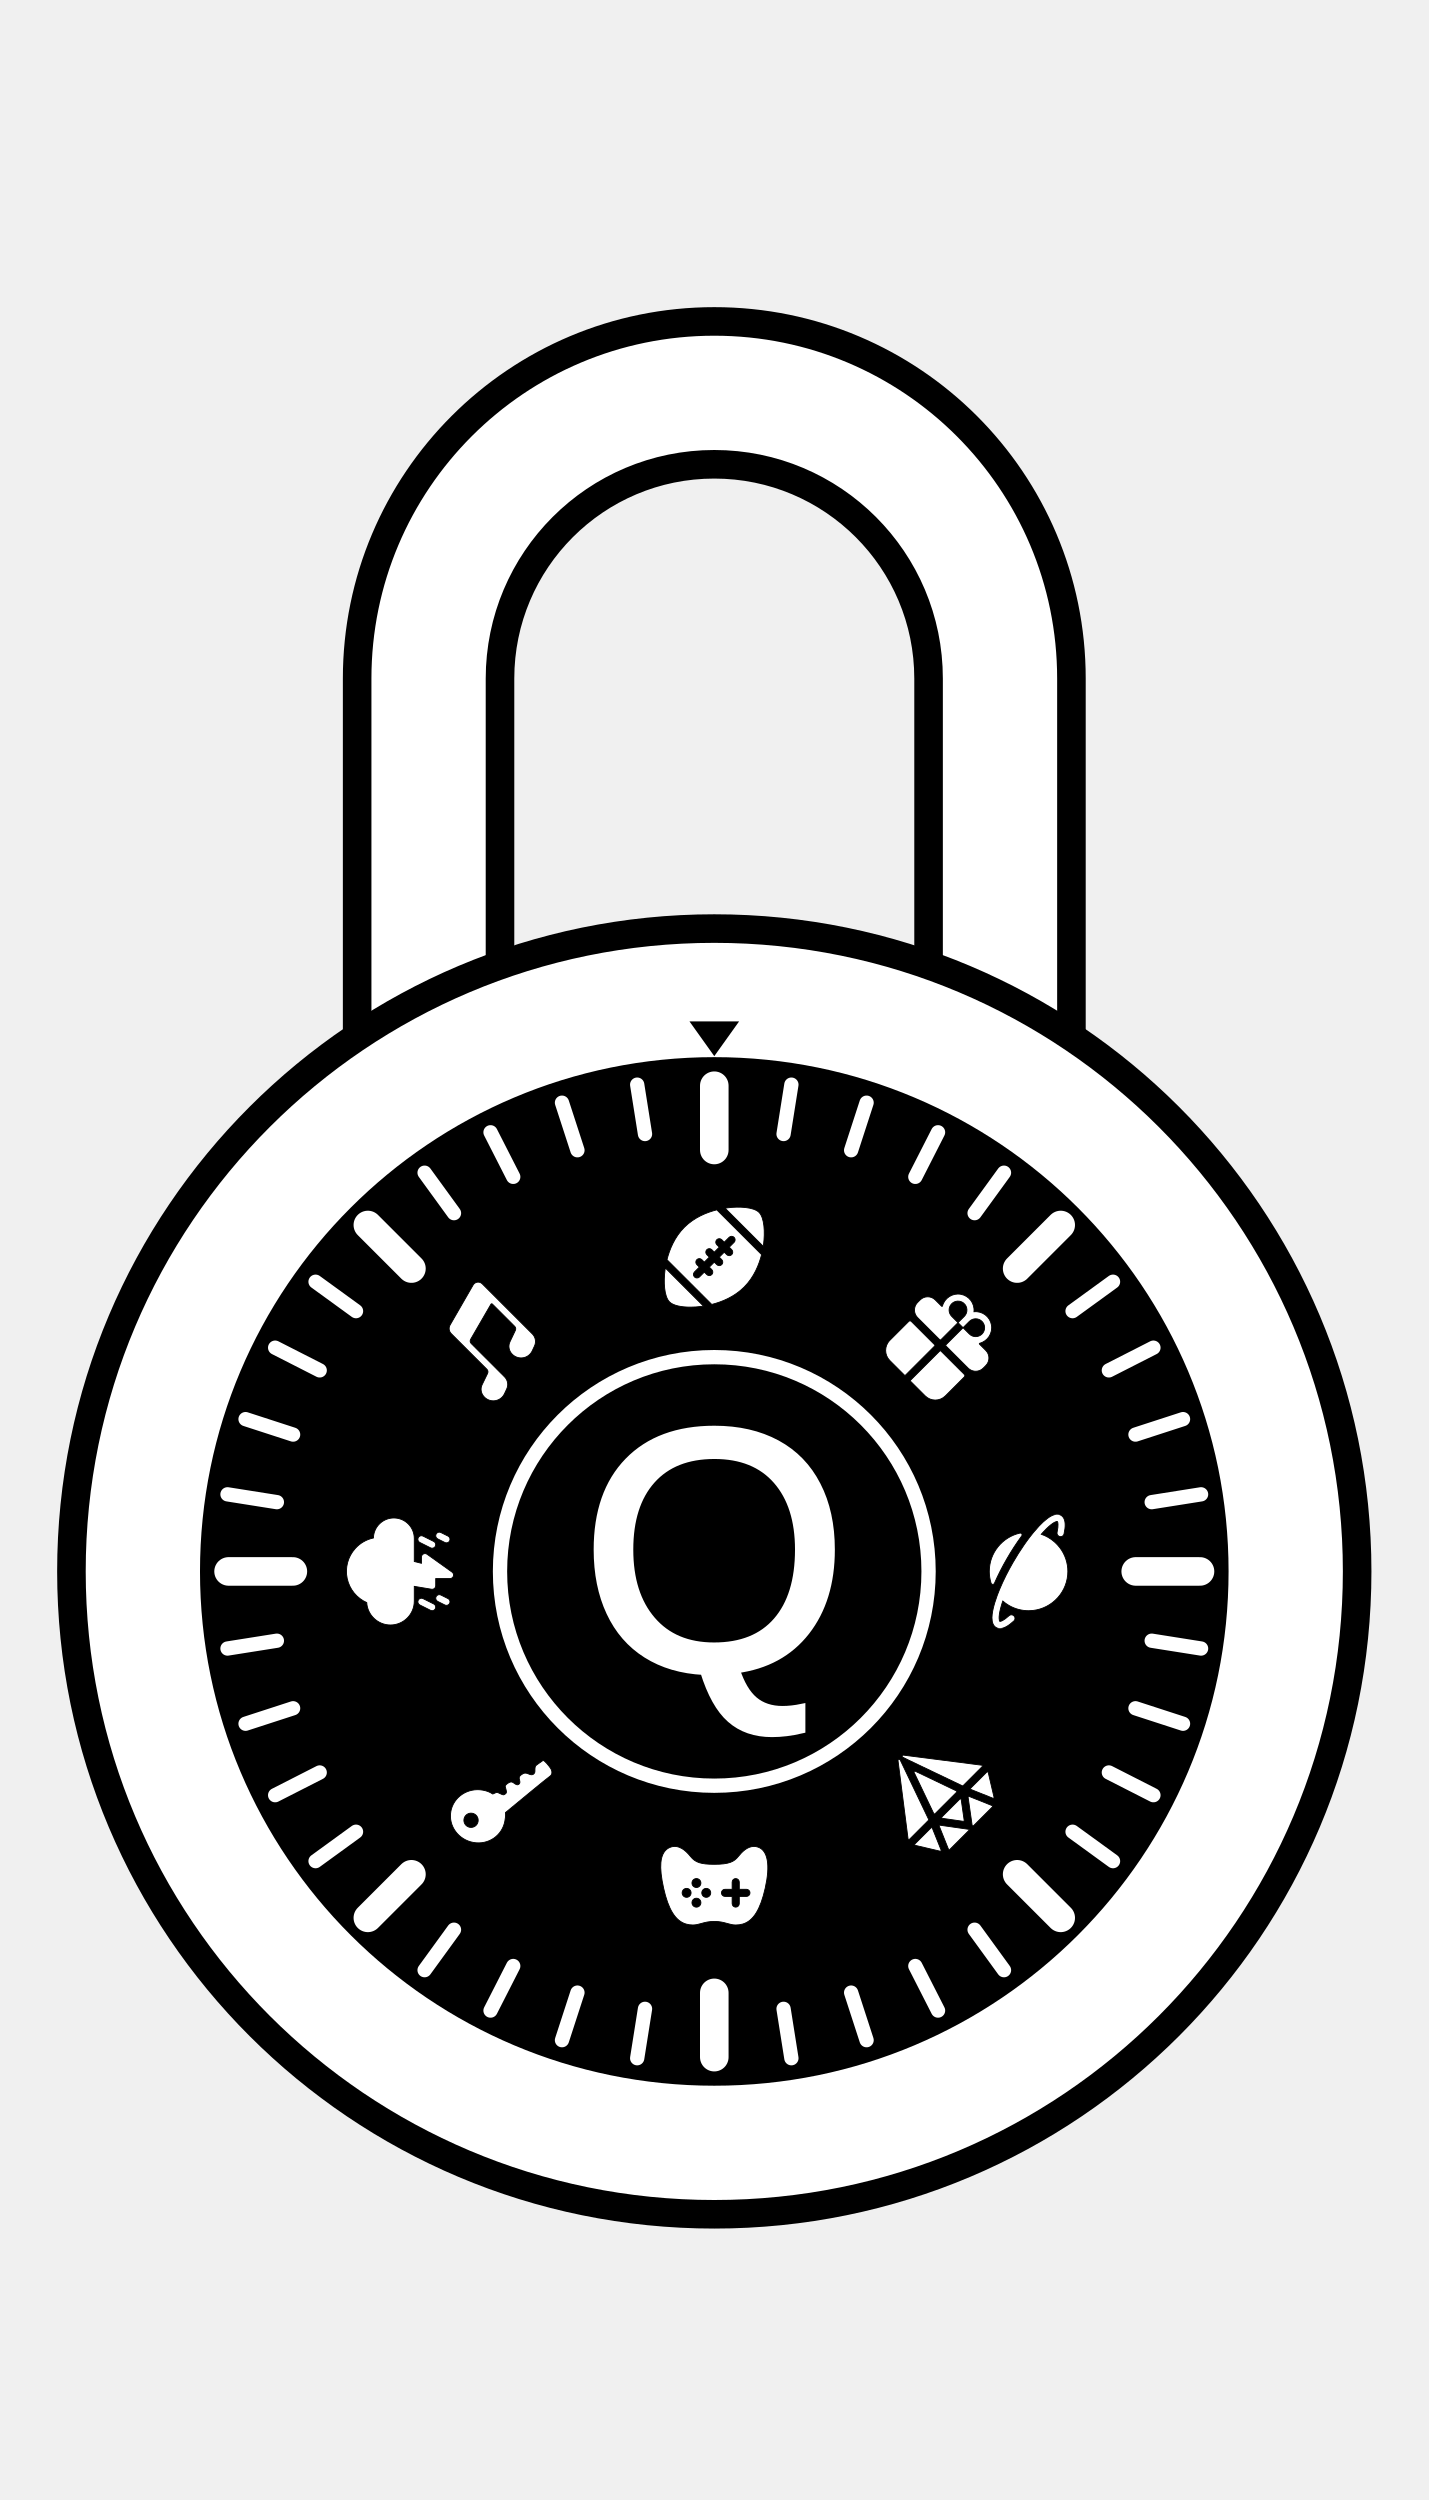
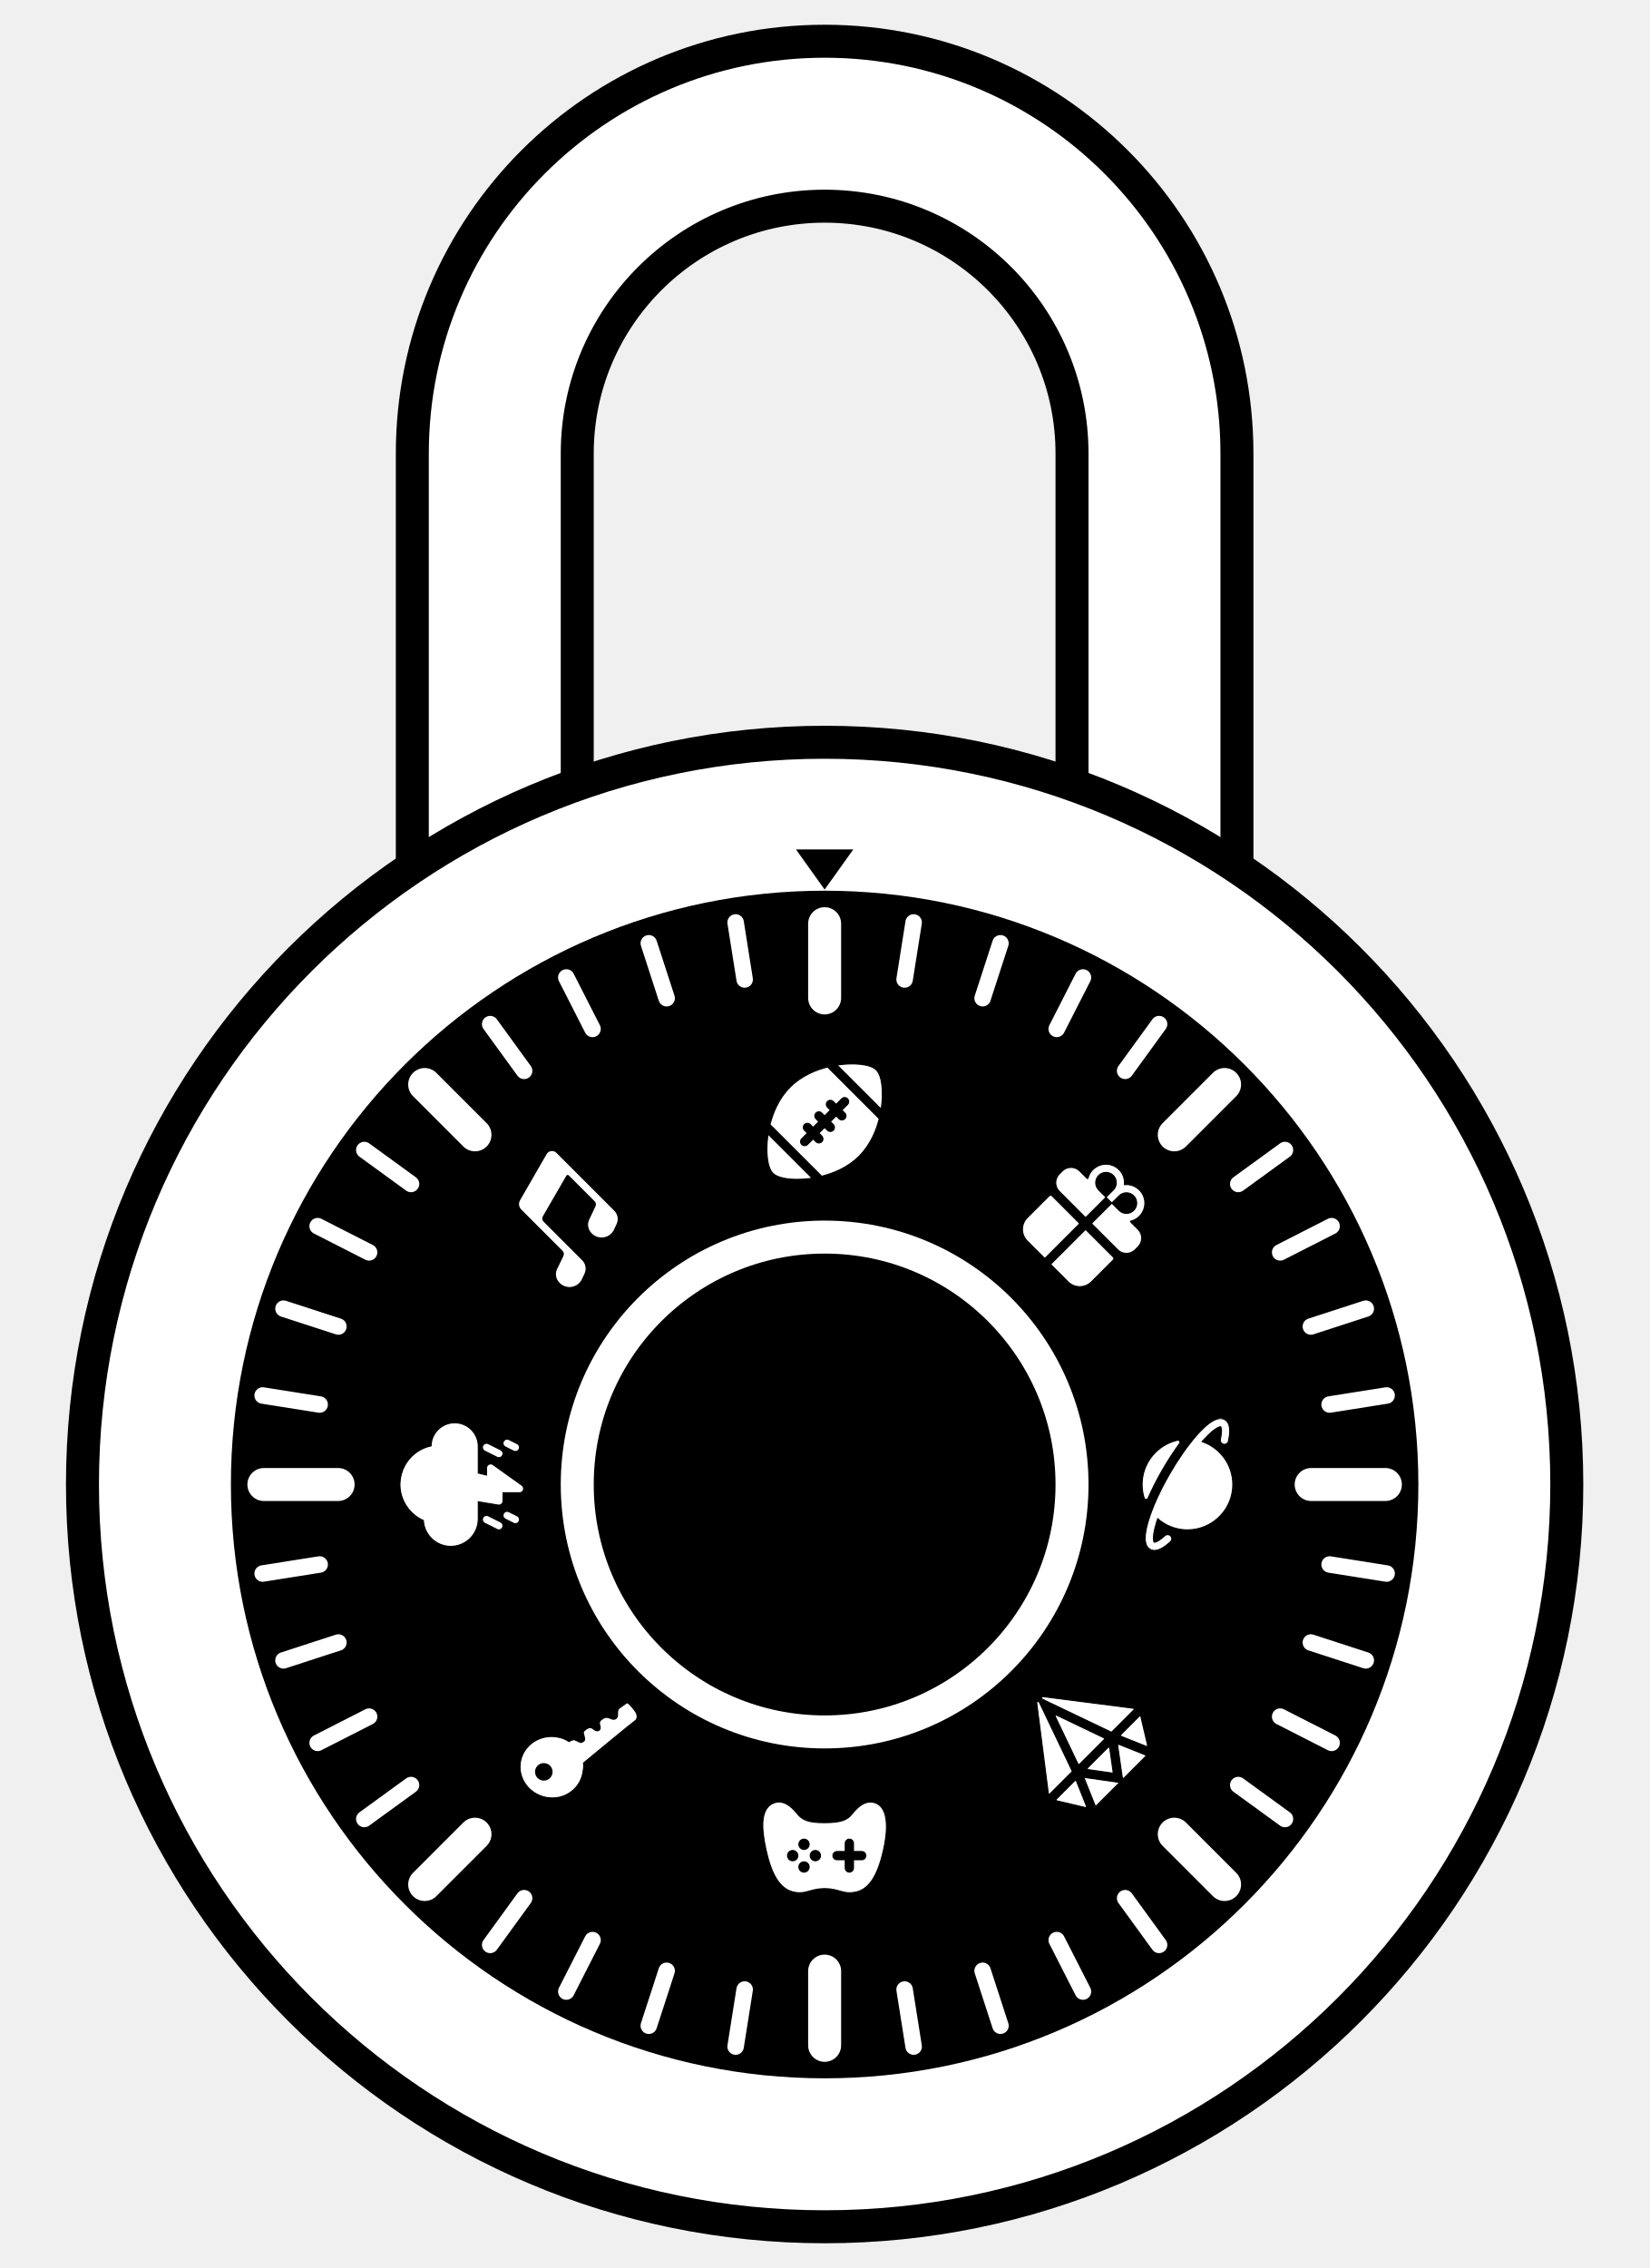
- <svg xmlns="http://www.w3.org/2000/svg" width="200" height="350" viewBox="0 0 200 350" fill="none" stroke="black" stroke-width="4">
-   <g transform="translate(0, 40)">
+ <svg xmlns="http://www.w3.org/2000/svg" width="200" height="275" viewBox="0 0 200 275 " fill="none" stroke="black" stroke-width="4">
+   <g transform="translate(0, 0)">
    <path d="M50 55 A50 50 0 0 1 150 55 L150 115 L130 115 L130 55 A30 30 0 0 0 70 55 L70 155 L50 155 Z" fill="white" stroke="black" fill-rule="evenodd">
-       <animateTransform attributeName="transform" begin="8s" dur="0.5s" type="translate" by="0 -35" repeatCount="once" fill="freeze" />
+         
    </path>
    <circle cx="100" cy="180" r="90" fill="white" />
    <polygon points="97.5,103.5 102.5,103.5 100,107" fill="black" stroke-width="1" />
    <g>
-       <animateTransform attributeName="transform" begin="0s" dur="2s" type="rotate" from="0 100 180" to="135 100 180" repeatCount="once" fill="freeze" id="first-rotation" />
-       <animateTransform attributeName="transform" begin="2.5" dur="3s" type="rotate" from="135 100 180" to="-135 100 180" repeatCount="once" fill="freeze" />
-       <animateTransform attributeName="transform" begin="6" dur="2s" type="rotate" from="-135 100 180" to="90 100 180" repeatCount="once" fill="freeze" />
      <circle cx="100" cy="180" r="70" fill="black" />
-       <circle cx="100" cy="180" r="30" stroke="white" stroke-width="2" />
-       <text x="100" y="180">Q</text>
+       <circle cx="100" cy="180" r="30" stroke="white" stroke-width="4" />
      <g stroke-linecap="round" stroke="white">
        <line x1="100" y1="112" x2="100" y2="121" />
        <line x1="148.5" y1="131.5" x2="142.4" y2="137.6" />
        <line x1="168" y1="180" x2="159" y2="180" />
        <line x1="148.5" y1="228.5" x2="142.4" y2="222.4" />
        <line x1="100" y1="248" x2="100" y2="239" />
        <line x1="51.5" y1="228.5" x2="57.6" y2="222.4" />
        <line x1="32" y1="180" x2="41" y2="180" />
        <line x1="51.5" y1="131.5" x2="57.6" y2="137.6" />
      </g>
      <g stroke-linecap="round" stroke="white" stroke-width="2">
        <line x1="110.794" y1="111.85" x2="109.699" y2="118.763" />
        <line x1="121.322" y1="114.377" x2="119.159" y2="121.034" />
        <line x1="131.325" y1="118.521" x2="128.147" y2="124.758" />
        <line x1="140.557" y1="124.178" x2="136.443" y2="129.841" />
        <line x1="155.822" y1="139.443" x2="150.159" y2="143.557" />
        <line x1="161.479" y1="148.675" x2="155.242" y2="151.853" />
        <line x1="165.623" y1="158.678" x2="158.966" y2="160.841" />
        <line x1="168.15" y1="169.206" x2="161.237" y2="170.301" />
        <line x1="168.15" y1="190.794" x2="161.237" y2="189.699" />
        <line x1="165.623" y1="201.322" x2="158.966" y2="199.159" />
        <line x1="161.479" y1="211.325" x2="155.242" y2="208.147" />
        <line x1="155.822" y1="220.557" x2="150.159" y2="216.443" />
        <line x1="140.557" y1="235.822" x2="136.443" y2="230.159" />
        <line x1="131.325" y1="241.479" x2="128.147" y2="235.242" />
        <line x1="121.322" y1="245.623" x2="119.159" y2="238.966" />
        <line x1="110.794" y1="248.15" x2="109.699" y2="241.237" />
        <line x1="89.206" y1="248.15" x2="90.301" y2="241.237" />
        <line x1="78.678" y1="245.623" x2="80.841" y2="238.966" />
        <line x1="68.675" y1="241.479" x2="71.853" y2="235.242" />
        <line x1="59.443" y1="235.822" x2="63.557" y2="230.159" />
        <line x1="44.178" y1="220.557" x2="49.841" y2="216.443" />
        <line x1="38.521" y1="211.325" x2="44.758" y2="208.147" />
        <line x1="34.377" y1="201.322" x2="41.034" y2="199.159" />
        <line x1="31.85" y1="190.794" x2="38.763" y2="189.699" />
        <line x1="31.85" y1="169.206" x2="38.763" y2="170.301" />
        <line x1="34.377" y1="158.678" x2="41.034" y2="160.841" />
        <line x1="38.521" y1="148.675" x2="44.758" y2="151.853" />
        <line x1="44.178" y1="139.443" x2="49.841" y2="143.557" />
        <line x1="59.443" y1="124.178" x2="63.557" y2="129.841" />
        <line x1="68.675" y1="118.521" x2="71.853" y2="124.758" />
        <line x1="78.678" y1="114.377" x2="80.841" y2="121.034" />
        <line x1="89.206" y1="111.85" x2="90.301" y2="118.763" />
      </g>
      <g fill="white" class="ionicons">
        <svg x="92" y="128" width="16" height="16" class="ionicon" viewBox="0 0 512 512">
          <path d="M122.06 122.06c-44.37 44.37-66.71 100.61-78 145.28l200.6 200.56c44.67-11.25 100.91-33.59 145.28-78s66.71-100.61 78-145.28L267.34 44.1c-44.67 11.25-100.91 33.59-145.28 77.96zm256.73 256.72zM300.65 189L323 166.71A15.78 15.78 0 01345.29 189L323 211.35l11.16 11.17a15.78 15.78 0 01-22.32 22.32l-11.16-11.16L278.32 256l11.16 11.16a15.78 15.78 0 11-22.32 22.32L256 278.32l-22.32 22.33 11.16 11.16a15.78 15.78 0 11-22.32 22.32L211.35 323 189 345.29A15.78 15.78 0 01166.71 323L189 300.65l-11.16-11.17a15.78 15.78 0 0122.32-22.32l11.16 11.16L233.68 256l-11.16-11.16a15.78 15.78 0 1122.32-22.32L256 233.68l22.32-22.33-11.16-11.16a15.78 15.78 0 0122.32-22.32zM476.57 199.63c7.31-54.53 4-120.26-20-144.21s-89.68-27.3-144.21-20c-2.51.34-5.16.72-7.91 1.15l171 171c.4-2.78.78-5.43 1.12-7.94zM35.43 312.37c-7.31 54.53-4 120.26 20 144.21C72.17 473.33 109.34 480 148.84 480a387 387 0 0050.79-3.43c2.51-.34 5.16-.72 7.91-1.15l-171-171c-.39 2.79-.77 5.44-1.11 7.95z" />
        </svg>
        <g transform="rotate(180, 100, 224)">
          <svg x="92" y="216" width="16" height="16" class="ionicon" viewBox="0 0 512 512">
            <path d="M483.13 245.38C461.92 149.49 430 98.31 382.65 84.33A107.13 107.13 0 00352 80c-13.71 0-25.65 3.34-38.28 6.88C298.5 91.15 281.21 96 256 96s-42.51-4.84-57.76-9.11C185.6 83.34 173.67 80 160 80a115.74 115.74 0 00-31.73 4.32c-47.1 13.92-79 65.08-100.52 161C4.61 348.54 16 413.71 59.69 428.83a56.62 56.62 0 0018.64 3.22c29.93 0 53.93-24.93 70.33-45.34 18.53-23.1 40.22-34.82 107.34-34.82 59.95 0 84.76 8.13 106.19 34.82 13.47 16.78 26.2 28.52 38.9 35.91 16.89 9.82 33.77 12 50.16 6.37 25.82-8.81 40.62-32.1 44-69.24 2.57-28.48-1.39-65.89-12.12-114.37zM208 240h-32v32a16 16 0 01-32 0v-32h-32a16 16 0 010-32h32v-32a16 16 0 0132 0v32h32a16 16 0 010 32zm84 4a20 20 0 1120-20 20 20 0 01-20 20zm44 44a20 20 0 1120-19.95A20 20 0 01336 288zm0-88a20 20 0 1120-20 20 20 0 01-20 20zm44 44a20 20 0 1120-20 20 20 0 01-20 20z" />
          </svg>
        </g>
        <g transform="rotate(-90, 56, 180)">
          <svg x="48" y="172" width="16" height="16" class="ionicon" viewBox="0 0 512 512">
            <path d="M96 416a16 16 0 01-14.3-23.16l24-48a16 16 0 0128.62 14.32l-24 48A16 16 0 0196 416zM120 480a16 16 0 01-14.3-23.16l16-32a16 16 0 0128.62 14.32l-16 32A16 16 0 01120 480zM376 416a16 16 0 01-14.3-23.16l24-48a16 16 0 0128.62 14.32l-24 48A16 16 0 01376 416zM400 480a16 16 0 01-14.3-23.16l16-32a16 16 0 0128.62 14.32l-16 32A16 16 0 01400 480z" />
            <path d="M405.84 136.9a151.25 151.25 0 00-47.6-81.9 153 153 0 00-241.81 51.86C60.5 110.16 16 156.65 16 213.33 16 272.15 63.91 320 122.8 320h66.31l-12.89 77.37A16 16 0 00192 416h32v64a16 16 0 0029 9.3l80-112a16 16 0 00-13-25.3h-27.51l8-32h103.84a91.56 91.56 0 001.51-183.1z" />
          </svg>
        </g>
        <g transform="rotate(90, 144, 180)">
          <svg x="136" y="172" width="16" height="16" class="ionicon" viewBox="0 0 512 512">
            <path d="M96.85 286.62a8 8 0 00-12.53 8.25C102.07 373.28 172.3 432 256 432a175.31 175.31 0 0052.41-8 8 8 0 00.79-15 1120 1120 0 01-109.48-55.61 1126.24 1126.24 0 01-102.87-66.77zM492.72 339.51c-4.19-5.58-9.11-11.44-14.7-17.53a15.83 15.83 0 00-26.56 5.13c0 .16-.11.31-.17.47a15.75 15.75 0 003.15 16.06c22.74 25 26.42 38.51 25.48 41.36-2 2.23-17.05 6.89-58.15-3.53q-8.83-2.24-19.32-5.46-6.76-2.08-13.79-4.49a176.76 176.76 0 0019.54-27.25c.17-.29.35-.58.52-.88A175.39 175.39 0 00432 256a178.87 178.87 0 00-1-19c-9.57-88.17-84.4-157-175-157a175.37 175.37 0 00-106.4 35.89 177.4 177.4 0 00-45.83 51.84c-.16.29-.34.58-.51.87a175.48 175.48 0 00-13.83 30.52q-5.59-4.87-10.79-9.67c-5.39-5-10.17-9.63-14.42-14-29.57-30.26-33.09-45.61-32.16-48.45 2-2.23 15.54-5.87 48.62 1.31A15.82 15.82 0 0096.22 123l.36-.44a15.74 15.74 0 00-8.67-25.43A237.38 237.38 0 0064.13 93c-30.72-3.53-50.83 2.52-59.78 18-3.24 5.58-6.35 15.09-2.72 28.6C7 159.66 26.14 184 53.23 209.5c8.63 8.13 18.06 16.37 28.12 24.64 7.32 6 15 12.06 22.9 18.08q7.91 6 16.15 12T137.1 276c25.41 17.61 52.26 34.52 78.59 49.69q14.34 8.26 28.64 16t28.37 14.81c21.9 11 43.35 20.92 63.86 29.43q13.19 5.48 25.81 10.16c11.89 4.42 23.37 8.31 34.31 11.59l1.1.33c25.73 7.66 47.42 11.69 64.48 12H464c21.64 0 36.3-6.38 43.58-19 9.09-15.62 4.08-36.32-14.86-61.5z" />
          </svg>
        </g>
        <g transform="rotate(45, 132, 148)">
          <svg x="124" y="140" width="16" height="16" class="ionicon" viewBox="0 0 512 512">
            <path d="M200 144h40v-40a40 40 0 10-40 40zM352 104a40 40 0 00-80 0v40h40a40 40 0 0040-40z" fill="none" />
            <path d="M80 416a64 64 0 0064 64h92a4 4 0 004-4V292a4 4 0 00-4-4H88a8 8 0 00-8 8zM240 252V144h32v108a4 4 0 004 4h140a47.93 47.93 0 0016-2.75A48.09 48.09 0 00464 208v-16a48 48 0 00-48-48h-40.54a2 2 0 01-1.7-3A72 72 0 00256 58.82 72 72 0 00138.24 141a2 2 0 01-1.7 3H96a48 48 0 00-48 48v16a48.09 48.09 0 0032 45.25A47.93 47.93 0 0096 256h140a4 4 0 004-4zm32-148a40 40 0 1140 40h-40zm-74.86-39.9A40 40 0 01240 104v40h-40a40 40 0 01-2.86-79.89zM276 480h92a64 64 0 0064-64V296a8 8 0 00-8-8H276a4 4 0 00-4 4v184a4 4 0 004 4z" />
          </svg>
        </g>
        <g transform="rotate(135, 131, 211)">
          <svg x="123" y="203" width="16" height="16" class="ionicon" viewBox="0 0 512 512">
            <path d="M121.72 32a4 4 0 00-3.72 5.56l2.3 5.43 40.7 94.9a4 4 0 006.88.82L243 38.4a4 4 0 00-3.2-6.4zM419.93 58.06l-41.28 96.37a4 4 0 003.68 5.57h101a4 4 0 003.4-6.11L427 57.53a4 4 0 00-7.07.53zM85 57.57l-59.71 96.32a4 4 0 003.4 6.11h101a4 4 0 003.67-5.58L92 58.1a4 4 0 00-7-.53zM393.27 32H267.82a1.94 1.94 0 00-1.56 3.11l79.92 106.46a1.94 1.94 0 003.34-.4L391.6 43l3.4-8.34a1.92 1.92 0 00-1.7-2.66zM239 448l-89.43-253.49A3.78 3.78 0 00146 192H25.7a3.72 3.72 0 00-2.95 6l216 279.81a5.06 5.06 0 006.39 1.37 5 5 0 002.39-6.08zM486.3 192H366a3.75 3.75 0 00-3.54 2.51l-98.2 278.16a5.21 5.21 0 002.42 6.31 5.22 5.22 0 006.61-1.39L489.25 198a3.72 3.72 0 00-2.95-6zM259.2 78.93l56 74.67a4 4 0 01-3.2 6.4H200a4 4 0 01-3.2-6.4l56-74.67a4 4 0 016.4 0zm-7 310.31l-67.7-191.91a4 4 0 013.77-5.33h135.46a4 4 0 013.77 5.33l-67.73 191.91a4 4 0 01-7.54 0z" />
          </svg>
        </g>
        <g transform="rotate(190, 70, 212)">
          <svg x="62" y="204" width="16" height="16" class="ionicon" viewBox="0 0 512 512">
            <path d="M218.1 167.17c0 13 0 25.6 4.1 37.4-43.1 50.6-156.9 184.3-167.5 194.5a20.17 20.17 0 00-6.7 15c0 8.5 5.2 16.7 9.6 21.3 6.6 6.9 34.8 33 40 28 15.4-15 18.5-19 24.8-25.2 9.5-9.3-1-28.3 2.3-36s6.8-9.2 12.5-10.4 15.8 2.9 23.7 3c8.3.1 12.8-3.4 19-9.2 5-4.6 8.6-8.9 8.7-15.6.2-9-12.8-20.9-3.1-30.4s23.7 6.2 34 5 22.8-15.5 24.1-21.6-11.7-21.8-9.7-30.7c.7-3 6.8-10 11.4-11s25 6.9 29.6 5.9c5.6-1.2 12.1-7.1 17.4-10.4 15.5 6.7 29.6 9.4 47.7 9.4 68.5 0 124-53.4 124-119.2S408.5 48 340 48s-121.9 53.37-121.9 119.17zM400 144a32 32 0 11-32-32 32 32 0 0132 32z" />
          </svg>
        </g>
        <g transform="rotate(-45, 68, 148)">
          <svg x="60" y="140" width="16" height="16" class="ionicon" viewBox="0 0 512 512">
            <path d="M421.84 37.37a25.86 25.86 0 00-22.6-4.46L199.92 86.49A32.3 32.3 0 00176 118v226c0 6.74-4.36 12.56-11.11 14.83l-.12.05-52 18C92.88 383.53 80 402 80 423.91a55.54 55.54 0 0023.23 45.63A54.78 54.78 0 00135.34 480a55.82 55.82 0 0017.75-2.93l.38-.13 21.84-7.94A47.84 47.84 0 00208 423.91v-212c0-7.29 4.77-13.21 12.16-15.07l.21-.06L395 150.14a4 4 0 015 3.86v141.93c0 6.75-4.25 12.38-11.11 14.68l-.25.09-50.89 18.11A49.09 49.09 0 00304 375.92a55.67 55.67 0 0023.23 45.8 54.63 54.63 0 0049.88 7.35l.36-.12 21.84-7.95A47.83 47.83 0 00432 375.92V58a25.74 25.74 0 00-10.16-20.63z" />
          </svg>
        </g>
      </g>
    </g>
  </g>
  <style>
        text {
-             font-family: Cascadia Code,Arial, sans-serif;
-             font-size: 48px;
+             font-family: Cascadia Code, Arial, sans-serif;
            text-anchor: middle;
            dominant-baseline: middle;
            user-select: none;
            fill: white;
            stroke: white;
            stroke-width: 1;
            /* font-weight: bold; */
        }
    </style>
</svg>
